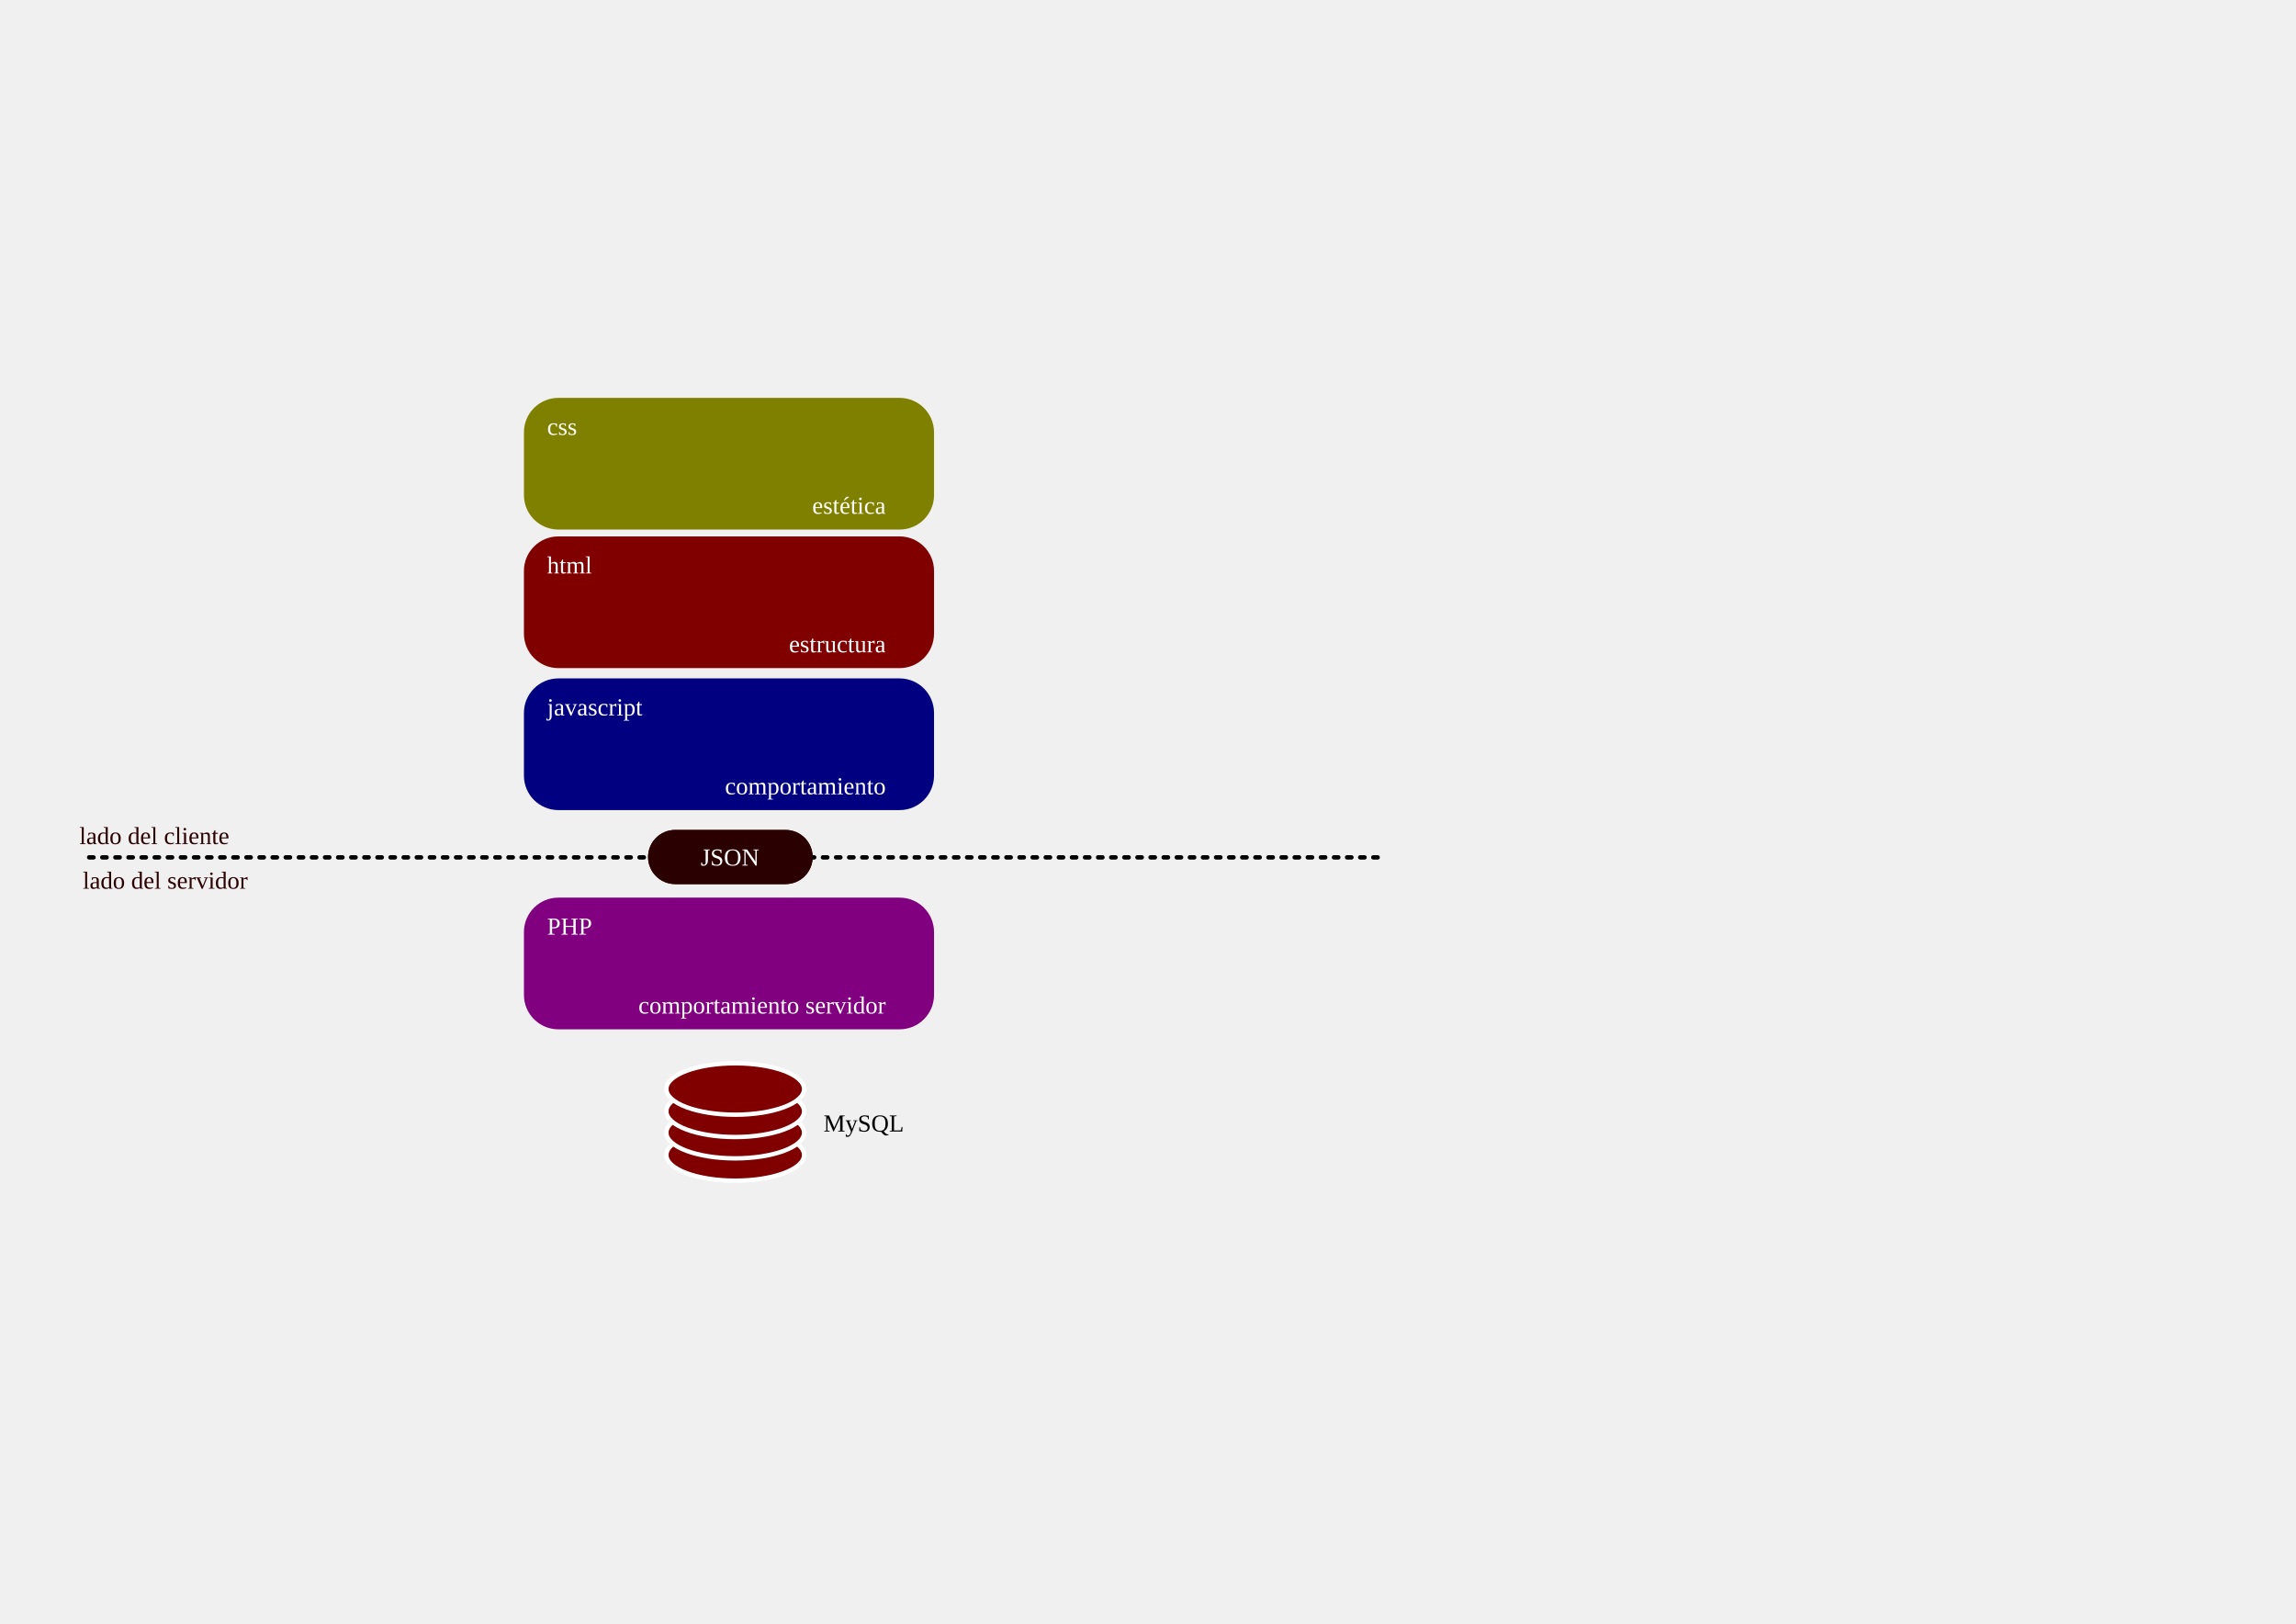
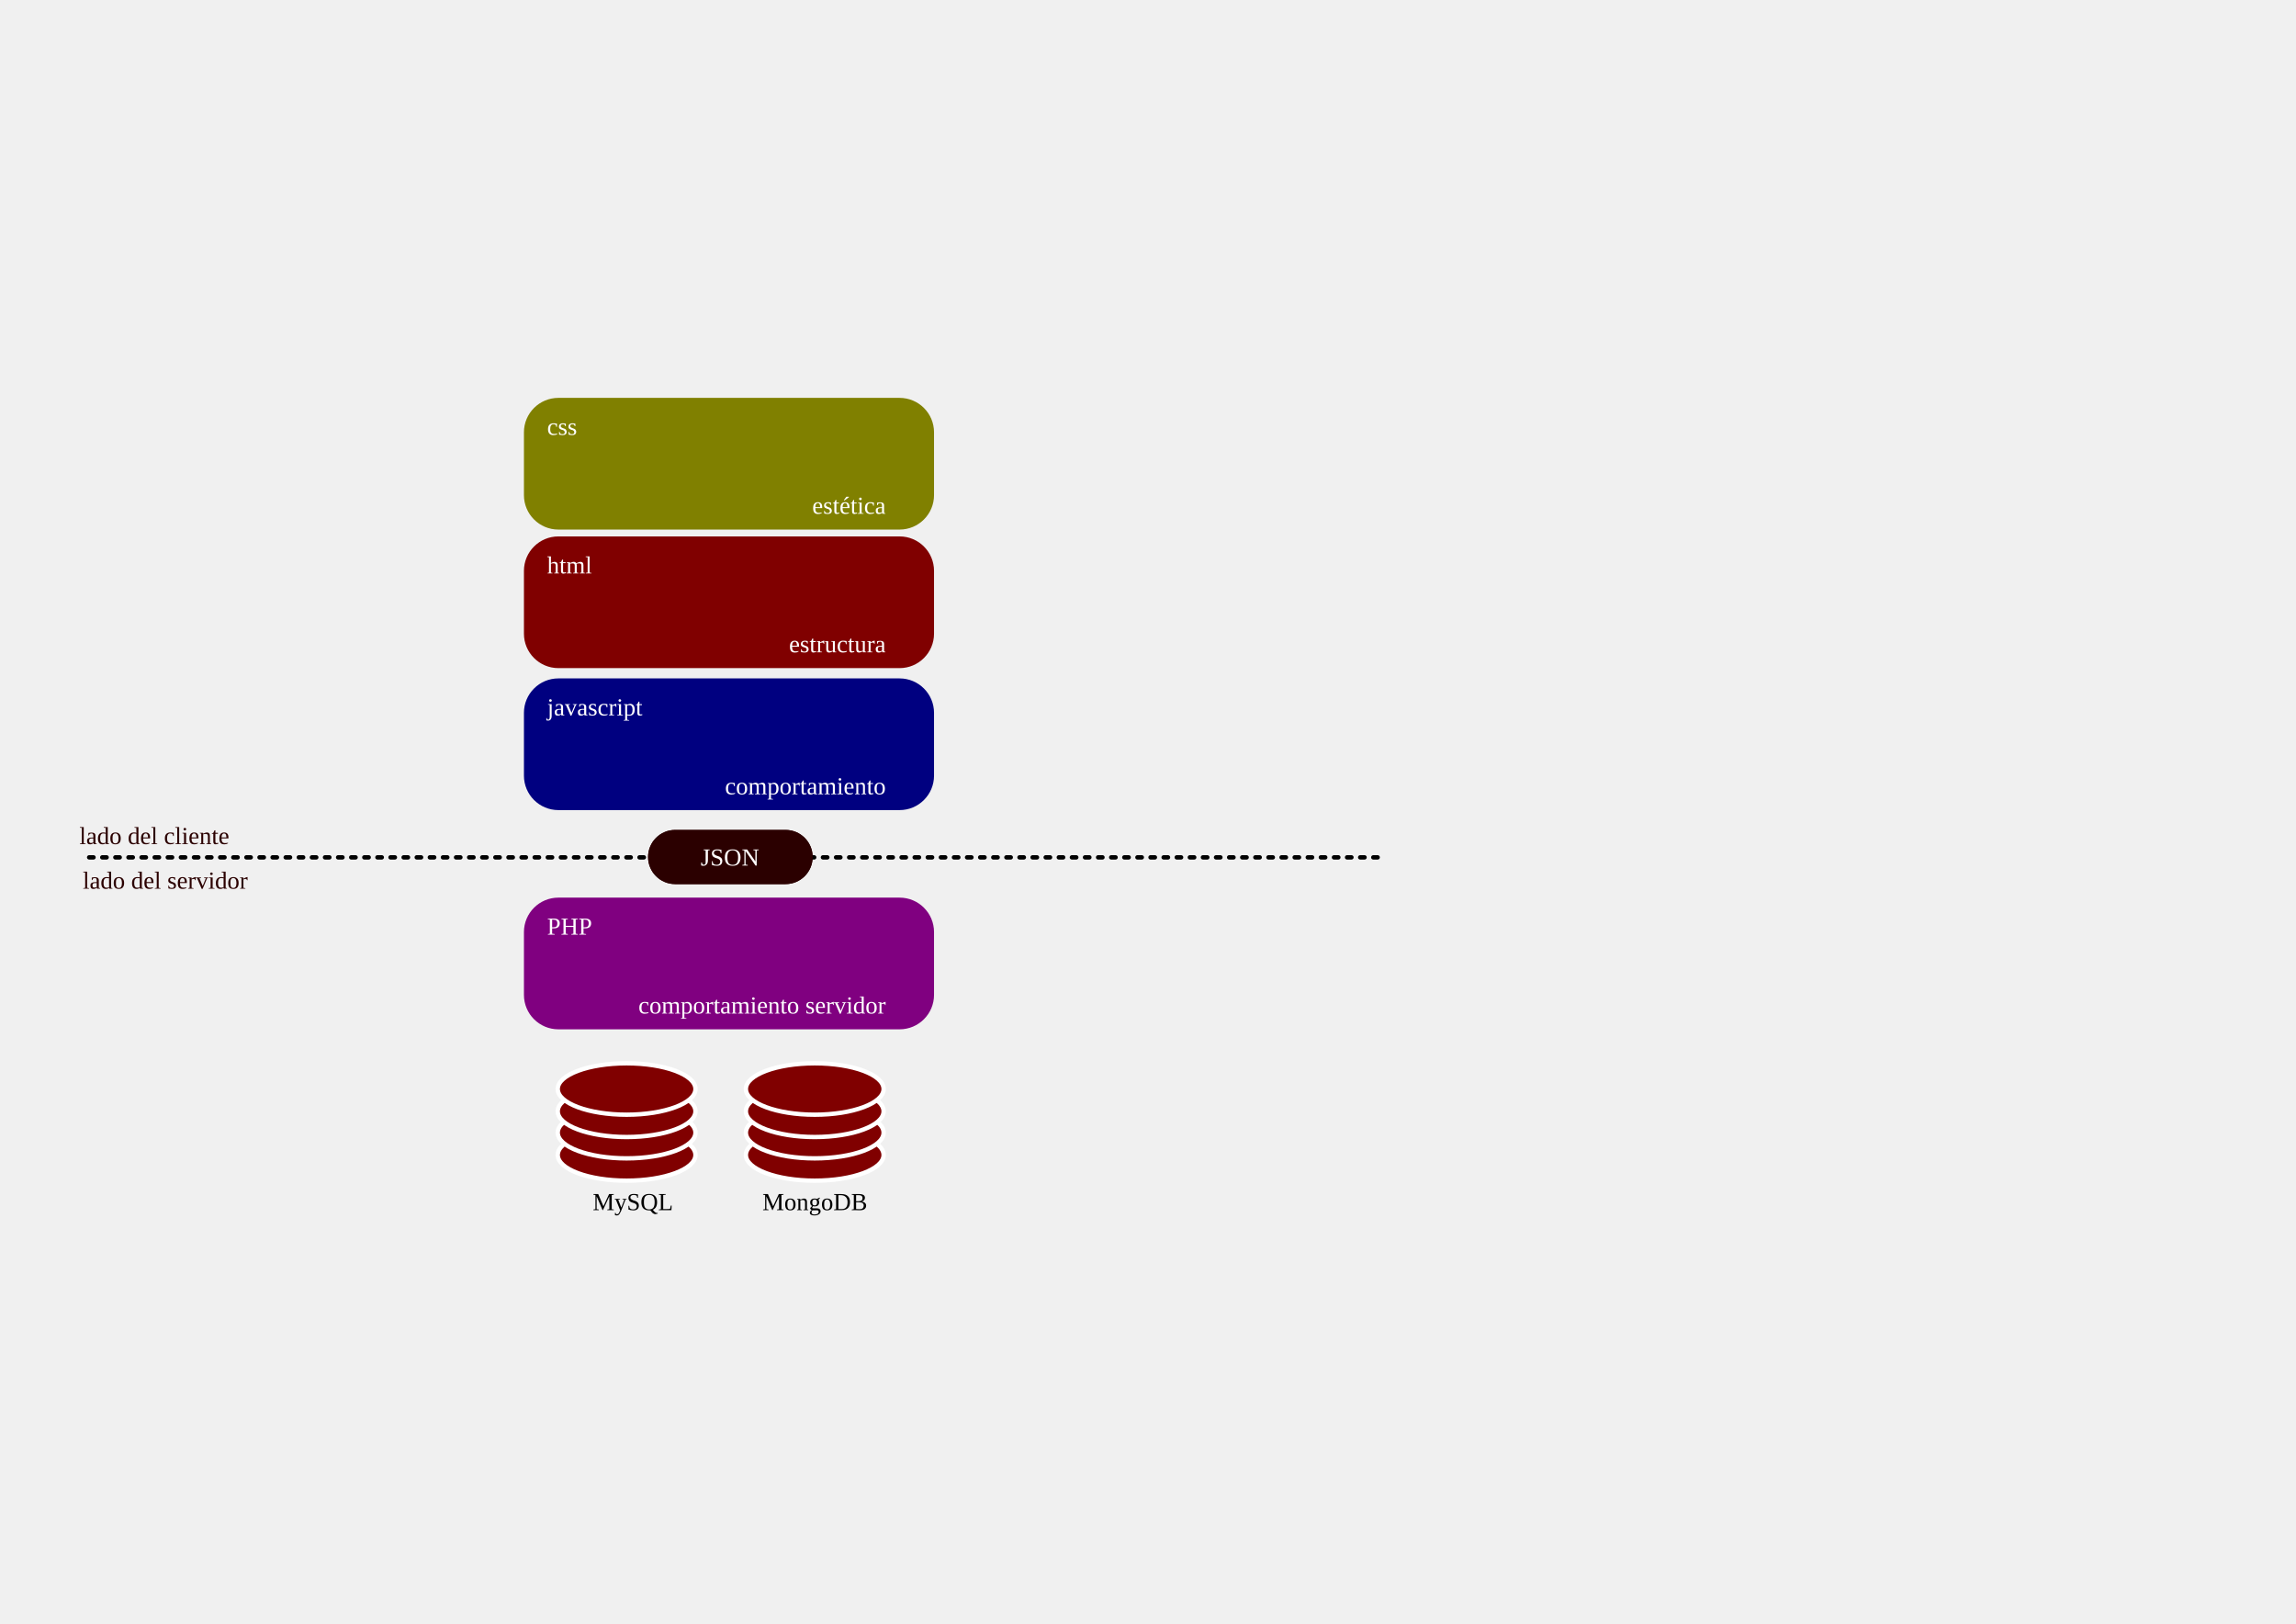
<svg xmlns="http://www.w3.org/2000/svg" width="297mm" height="210mm" viewBox="0 0 297 210" version="1.1" id="svg5">
  <defs id="defs2" />
  <g id="layer1">
    <rect style="fill:#800000;stroke-width:0.565;stroke-linecap:round;stroke-linejoin:round" id="rect788" width="53.048" height="17.032" x="67.774" y="69.378" ry="4.456" />
    <text xml:space="preserve" style="font-size:3.175px;fill:#ffffff;stroke-width:0.565;stroke-linecap:round;stroke-linejoin:round" x="70.767" y="74.166" id="text898">
      <tspan id="tspan896" style="fill:#ffffff;stroke-width:0.565" x="70.767" y="74.166">html</tspan>
    </text>
    <text xml:space="preserve" style="font-size:3.175px;fill:#ffffff;stroke-width:0.565;stroke-linecap:round;stroke-linejoin:round" x="118.551" y="84.368" id="text956">
      <tspan id="tspan954" style="text-align:end;text-anchor:end;fill:#ffffff;stroke-width:0.565" x="118.551" y="84.368">estructura</tspan>
    </text>
    <rect style="fill:#808000;stroke-width:0.565;stroke-linecap:round;stroke-linejoin:round" id="rect1786" width="53.048" height="17.032" x="67.774" y="51.459" ry="4.456" />
    <text xml:space="preserve" style="font-size:3.175px;fill:#ffffff;stroke-width:0.565;stroke-linecap:round;stroke-linejoin:round" x="70.767" y="56.247" id="text1790">
      <tspan id="tspan1788" style="fill:#ffffff;stroke-width:0.565" x="70.767" y="56.247">css</tspan>
    </text>
    <text xml:space="preserve" style="font-size:3.175px;fill:#ffffff;stroke-width:0.565;stroke-linecap:round;stroke-linejoin:round" x="118.551" y="66.449" id="text1794">
      <tspan id="tspan1792" style="text-align:end;text-anchor:end;fill:#ffffff;stroke-width:0.565" x="118.551" y="66.449">estética</tspan>
    </text>
    <rect style="fill:#000080;stroke-width:0.565;stroke-linecap:round;stroke-linejoin:round" id="rect1898" width="53.048" height="17.032" x="67.774" y="87.741" ry="4.456" />
    <text xml:space="preserve" style="font-size:3.175px;fill:#ffffff;stroke-width:0.565;stroke-linecap:round;stroke-linejoin:round" x="70.767" y="92.529" id="text1902">
      <tspan id="tspan1900" style="fill:#ffffff;stroke-width:0.565" x="70.767" y="92.529">javascript</tspan>
    </text>
    <text xml:space="preserve" style="font-size:3.175px;fill:#ffffff;stroke-width:0.565;stroke-linecap:round;stroke-linejoin:round" x="118.551" y="102.731" id="text1906">
      <tspan id="tspan1904" style="text-align:end;text-anchor:end;fill:#ffffff;stroke-width:0.565" x="118.551" y="102.731">comportamiento</tspan>
    </text>
    <rect style="fill:#2b0000;stroke-width:0.565;stroke-linecap:round;stroke-linejoin:round" id="rect1960" width="21.29" height="7.008" x="83.831" y="107.337" ry="3.504" />
    <text xml:space="preserve" style="font-size:3.175px;fill:#ffffff;stroke-width:0.565;stroke-linecap:round;stroke-linejoin:round" x="90.638" y="111.948" id="text1964">
      <tspan id="tspan1962" style="fill:#ffffff;stroke-width:0.565" x="90.638" y="111.948">JSON</tspan>
    </text>
    <path style="fill:#2b0000;stroke:#000000;stroke-width:0.565;stroke-linecap:round;stroke-linejoin:round;stroke-dasharray:0.565, 1.13;stroke-dashoffset:0;stroke-opacity:1" d="M 11.532,110.887 H 178.661" id="path2122" />
    <text xml:space="preserve" style="font-size:3.175px;text-align:end;text-anchor:end;fill:#2b0000;stroke:#000000;stroke-width:0.565;stroke-linecap:round;stroke-linejoin:round;stroke-dasharray:0.565, 1.13;stroke-dashoffset:0;stroke-opacity:1" x="33.633" y="109.168" id="text2904">
      <tspan id="tspan2902" style="stroke:none;stroke-width:0.565" x="33.633" y="109.168">lado del cliente</tspan>
    </text>
    <text xml:space="preserve" style="font-size:3.175px;text-align:end;text-anchor:end;fill:#2b0000;stroke:#000000;stroke-width:0.565;stroke-linecap:round;stroke-linejoin:round;stroke-dasharray:0.565, 1.13;stroke-dashoffset:0;stroke-opacity:1" x="36.016" y="114.939" id="text2958">
      <tspan id="tspan2956" style="stroke:none;stroke-width:0.565" x="36.016" y="114.939">lado del servidor</tspan>
    </text>
    <rect style="fill:#2b0000;stroke-width:0.565;stroke-linecap:round;stroke-linejoin:round" id="rect2960" width="21.29" height="7.008" x="83.831" y="107.337" ry="3.504" />
    <text xml:space="preserve" style="font-size:3.175px;fill:#ffffff;stroke-width:0.565;stroke-linecap:round;stroke-linejoin:round" x="90.638" y="111.948" id="text2964">
      <tspan id="tspan2962" style="fill:#ffffff;stroke-width:0.565" x="90.638" y="111.948">JSON</tspan>
    </text>
    <rect style="fill:#800080;stroke-width:0.565;stroke-linecap:round;stroke-linejoin:round" id="rect2966" width="53.048" height="17.032" x="67.774" y="116.094" ry="4.456" />
    <text xml:space="preserve" style="font-size:3.175px;fill:#ffffff;stroke-width:0.565;stroke-linecap:round;stroke-linejoin:round" x="70.767" y="120.882" id="text2970">
      <tspan id="tspan2968" style="fill:#ffffff;stroke-width:0.565" x="70.767" y="120.882">PHP</tspan>
    </text>
    <text xml:space="preserve" style="font-size:3.175px;fill:#ffffff;stroke-width:0.565;stroke-linecap:round;stroke-linejoin:round" x="118.551" y="131.084" id="text2974">
      <tspan id="tspan2972" style="text-align:end;text-anchor:end;fill:#ffffff;stroke-width:0.565" x="118.551" y="131.084">comportamiento servidor</tspan>
    </text>
-     <ellipse style="fill:#800000;stroke:#ffffff;stroke-width:0.565;stroke-linecap:round;stroke-linejoin:round;stroke-dasharray:none;stroke-dashoffset:0;stroke-opacity:1" id="path3028" cx="95.106" cy="149.376" rx="8.907" ry="3.325" />
-     <ellipse style="fill:#800000;stroke:#ffffff;stroke-width:0.565;stroke-linecap:round;stroke-linejoin:round;stroke-dasharray:none;stroke-dashoffset:0;stroke-opacity:1" id="ellipse3186" cx="95.106" cy="146.491" rx="8.907" ry="3.325" />
-     <ellipse style="fill:#800000;stroke:#ffffff;stroke-width:0.565;stroke-linecap:round;stroke-linejoin:round;stroke-dasharray:none;stroke-dashoffset:0;stroke-opacity:1" id="ellipse3188" cx="95.106" cy="143.731" rx="8.907" ry="3.325" />
-     <ellipse style="fill:#800000;stroke:#ffffff;stroke-width:0.565;stroke-linecap:round;stroke-linejoin:round;stroke-dasharray:none;stroke-dashoffset:0;stroke-opacity:1" id="ellipse3190" cx="95.106" cy="140.845" rx="8.907" ry="3.325" />
-     <text xml:space="preserve" style="font-size:3.175px;fill:#000000;stroke-width:0.565;stroke-linecap:round;stroke-linejoin:round" x="106.522" y="146.349" id="text3194">
-       <tspan id="tspan3192" style="fill:#000000;stroke-width:0.565" x="106.522" y="146.349">MySQL</tspan>
+     <ellipse style="fill:#800000;stroke:#ffffff;stroke-width:0.565;stroke-linecap:round;stroke-linejoin:round;stroke-dasharray:none;stroke-dashoffset:0;stroke-opacity:1" id="path3028" cx="81.055" cy="149.376" rx="8.907" ry="3.325" />
+     <ellipse style="fill:#800000;stroke:#ffffff;stroke-width:0.565;stroke-linecap:round;stroke-linejoin:round;stroke-dasharray:none;stroke-dashoffset:0;stroke-opacity:1" id="ellipse3186" cx="81.055" cy="146.491" rx="8.907" ry="3.325" />
+     <ellipse style="fill:#800000;stroke:#ffffff;stroke-width:0.565;stroke-linecap:round;stroke-linejoin:round;stroke-dasharray:none;stroke-dashoffset:0;stroke-opacity:1" id="ellipse3188" cx="81.055" cy="143.731" rx="8.907" ry="3.325" />
+     <ellipse style="fill:#800000;stroke:#ffffff;stroke-width:0.565;stroke-linecap:round;stroke-linejoin:round;stroke-dasharray:none;stroke-dashoffset:0;stroke-opacity:1" id="ellipse3190" cx="81.055" cy="140.845" rx="8.907" ry="3.325" />
+     <text xml:space="preserve" style="font-size:3.175px;fill:#000000;stroke-width:0.565;stroke-linecap:round;stroke-linejoin:round" x="76.664" y="156.511" id="text3194">
+       <tspan id="tspan3192" style="fill:#000000;stroke-width:0.565" x="76.664" y="156.511">MySQL</tspan>
+     </text>
+     <ellipse style="fill:#800000;stroke:#ffffff;stroke-width:0.565;stroke-linecap:round;stroke-linejoin:round;stroke-dasharray:none;stroke-dashoffset:0;stroke-opacity:1" id="ellipse3832" cx="105.393" cy="149.376" rx="8.907" ry="3.325" />
+     <ellipse style="fill:#800000;stroke:#ffffff;stroke-width:0.565;stroke-linecap:round;stroke-linejoin:round;stroke-dasharray:none;stroke-dashoffset:0;stroke-opacity:1" id="ellipse3834" cx="105.393" cy="146.491" rx="8.907" ry="3.325" />
+     <ellipse style="fill:#800000;stroke:#ffffff;stroke-width:0.565;stroke-linecap:round;stroke-linejoin:round;stroke-dasharray:none;stroke-dashoffset:0;stroke-opacity:1" id="ellipse3836" cx="105.393" cy="143.731" rx="8.907" ry="3.325" />
+     <ellipse style="fill:#800000;stroke:#ffffff;stroke-width:0.565;stroke-linecap:round;stroke-linejoin:round;stroke-dasharray:none;stroke-dashoffset:0;stroke-opacity:1" id="ellipse3838" cx="105.393" cy="140.845" rx="8.907" ry="3.325" />
+     <text xml:space="preserve" style="font-size:3.175px;fill:#000000;stroke-width:0.565;stroke-linecap:round;stroke-linejoin:round" x="98.618" y="156.511" id="text3842">
+       <tspan id="tspan3840" style="fill:#000000;stroke-width:0.565" x="98.618" y="156.511">MongoDB</tspan>
    </text>
  </g>
</svg>
